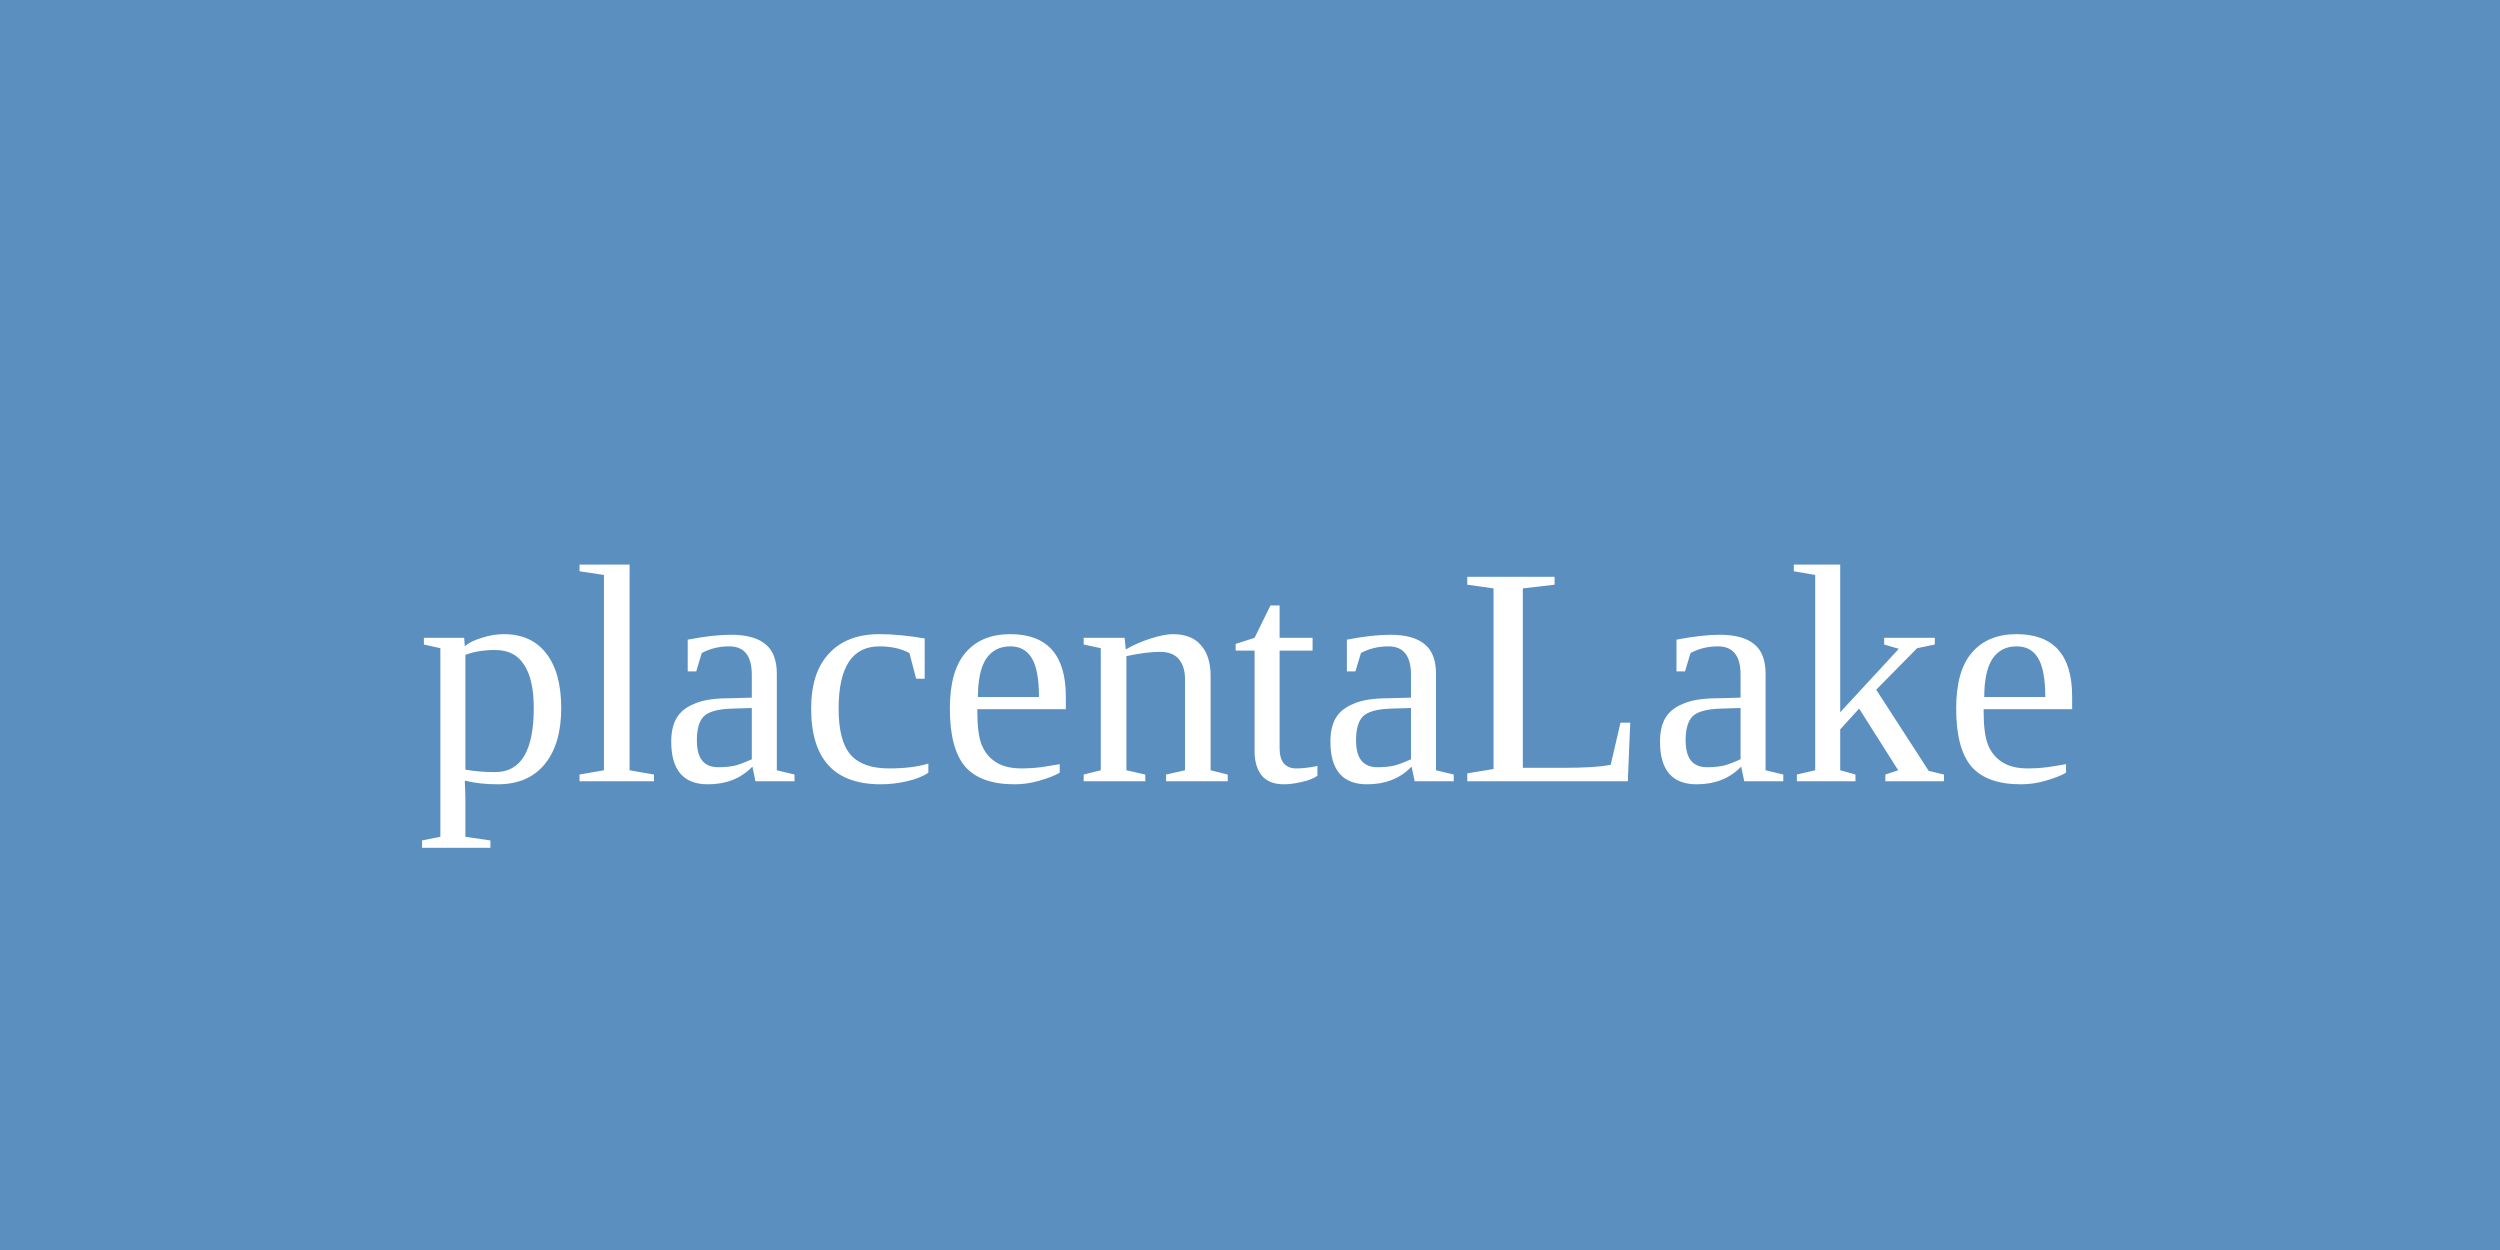
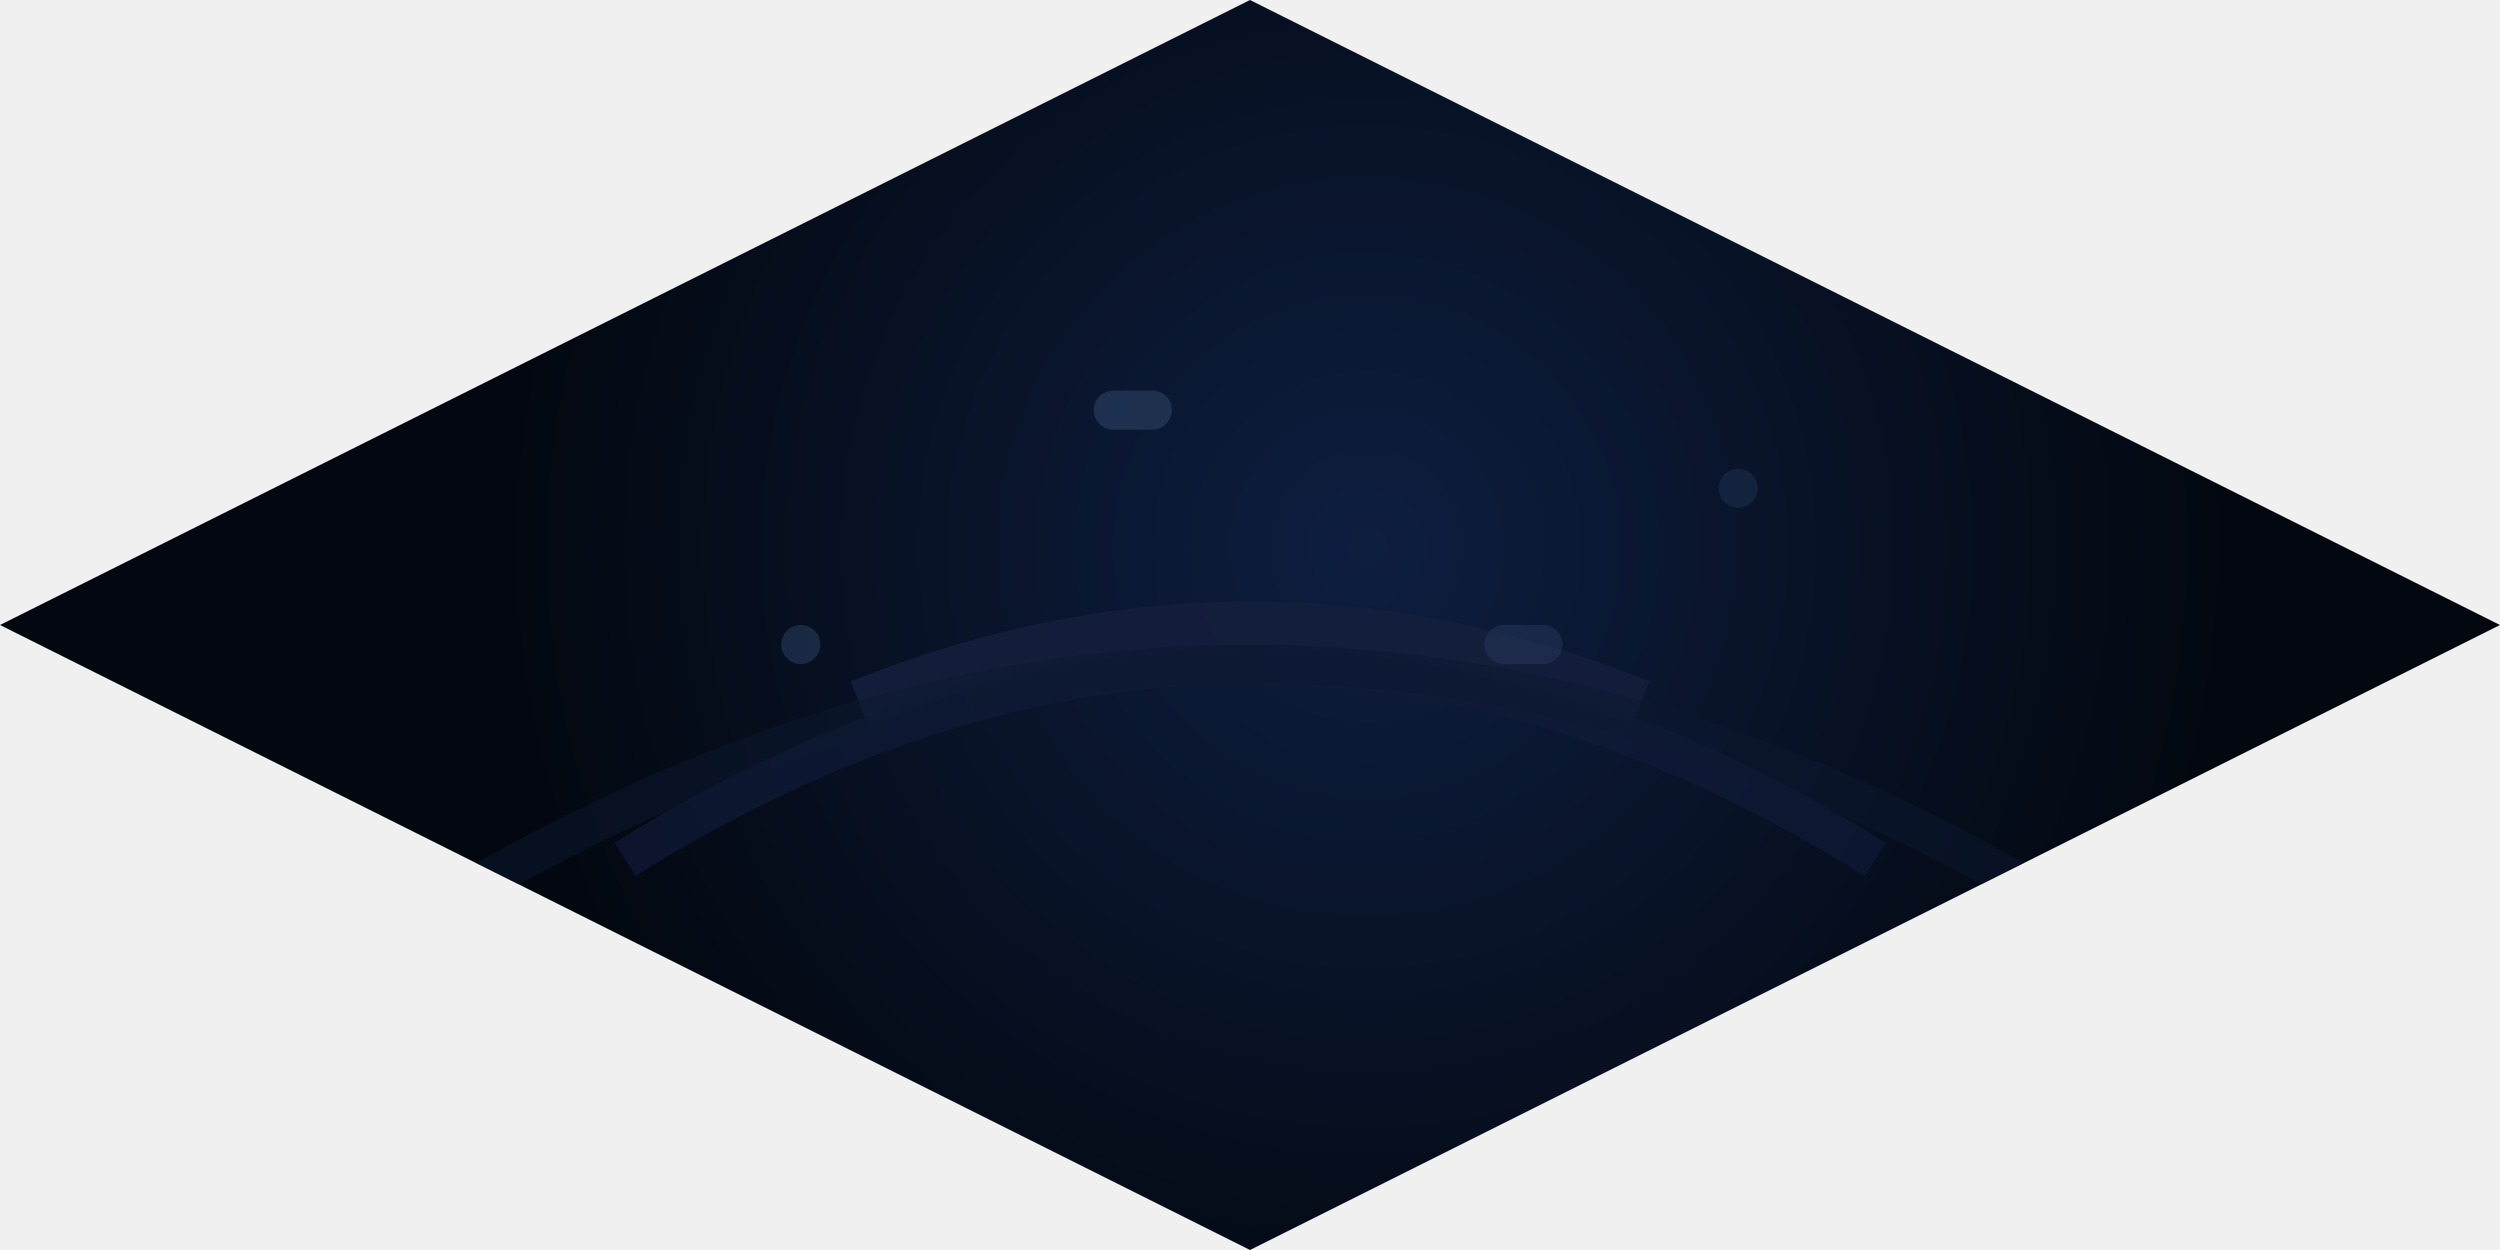
<svg xmlns="http://www.w3.org/2000/svg" viewBox="0 0 64 32" width="64" height="32">
-   <rect width="64" height="32" fill="#5a8fbf" />
-   <text x="32" y="20" font-size="8" text-anchor="middle" fill="#ffffff">placentaLake</text>
+   <defs>
+     <radialGradient id="g" cx="35" cy="14" r="22" gradientUnits="userSpaceOnUse">
+       <stop offset="0%" stop-color="#0E1E40" />
+       <stop offset="100%" stop-color="#030810" />
+     </radialGradient>
+     <clipPath id="d">
+       <polygon points="32,0 64,16 32,32 0,16" />
+     </clipPath>
+   </defs>
+   <polygon points="32,0 64,16 32,32 0,16" fill="url(#g)" />
+   <g clip-path="url(#d)">
+     <path d="M22 18 Q32 14 42 18" stroke="#141E3C" stroke-width="1.2" fill="none" opacity="0.9" />
+     <path d="M16 22 Q32 12 48 22" stroke="#101A38" stroke-width="1" fill="none" opacity="0.7" />
+     <path d="M10 24 Q32 10 54 24" stroke="#0C1830" stroke-width="1" fill="none" opacity="0.5" />
+     <rect x="28" y="10" width="2" height="1" rx="0.5" fill="#2A3E60" opacity="0.65" />
+     <rect x="38" y="16" width="2" height="1" rx="0.5" fill="#243458" opacity="0.55" />
+     <rect x="20" y="16" width="1" height="1" rx="0.5" fill="#2A3E60" opacity="0.55" />
+     <rect x="44" y="12" width="1" height="1" rx="0.5" fill="#1E3050" opacity="0.50" />
+   </g>
</svg>
